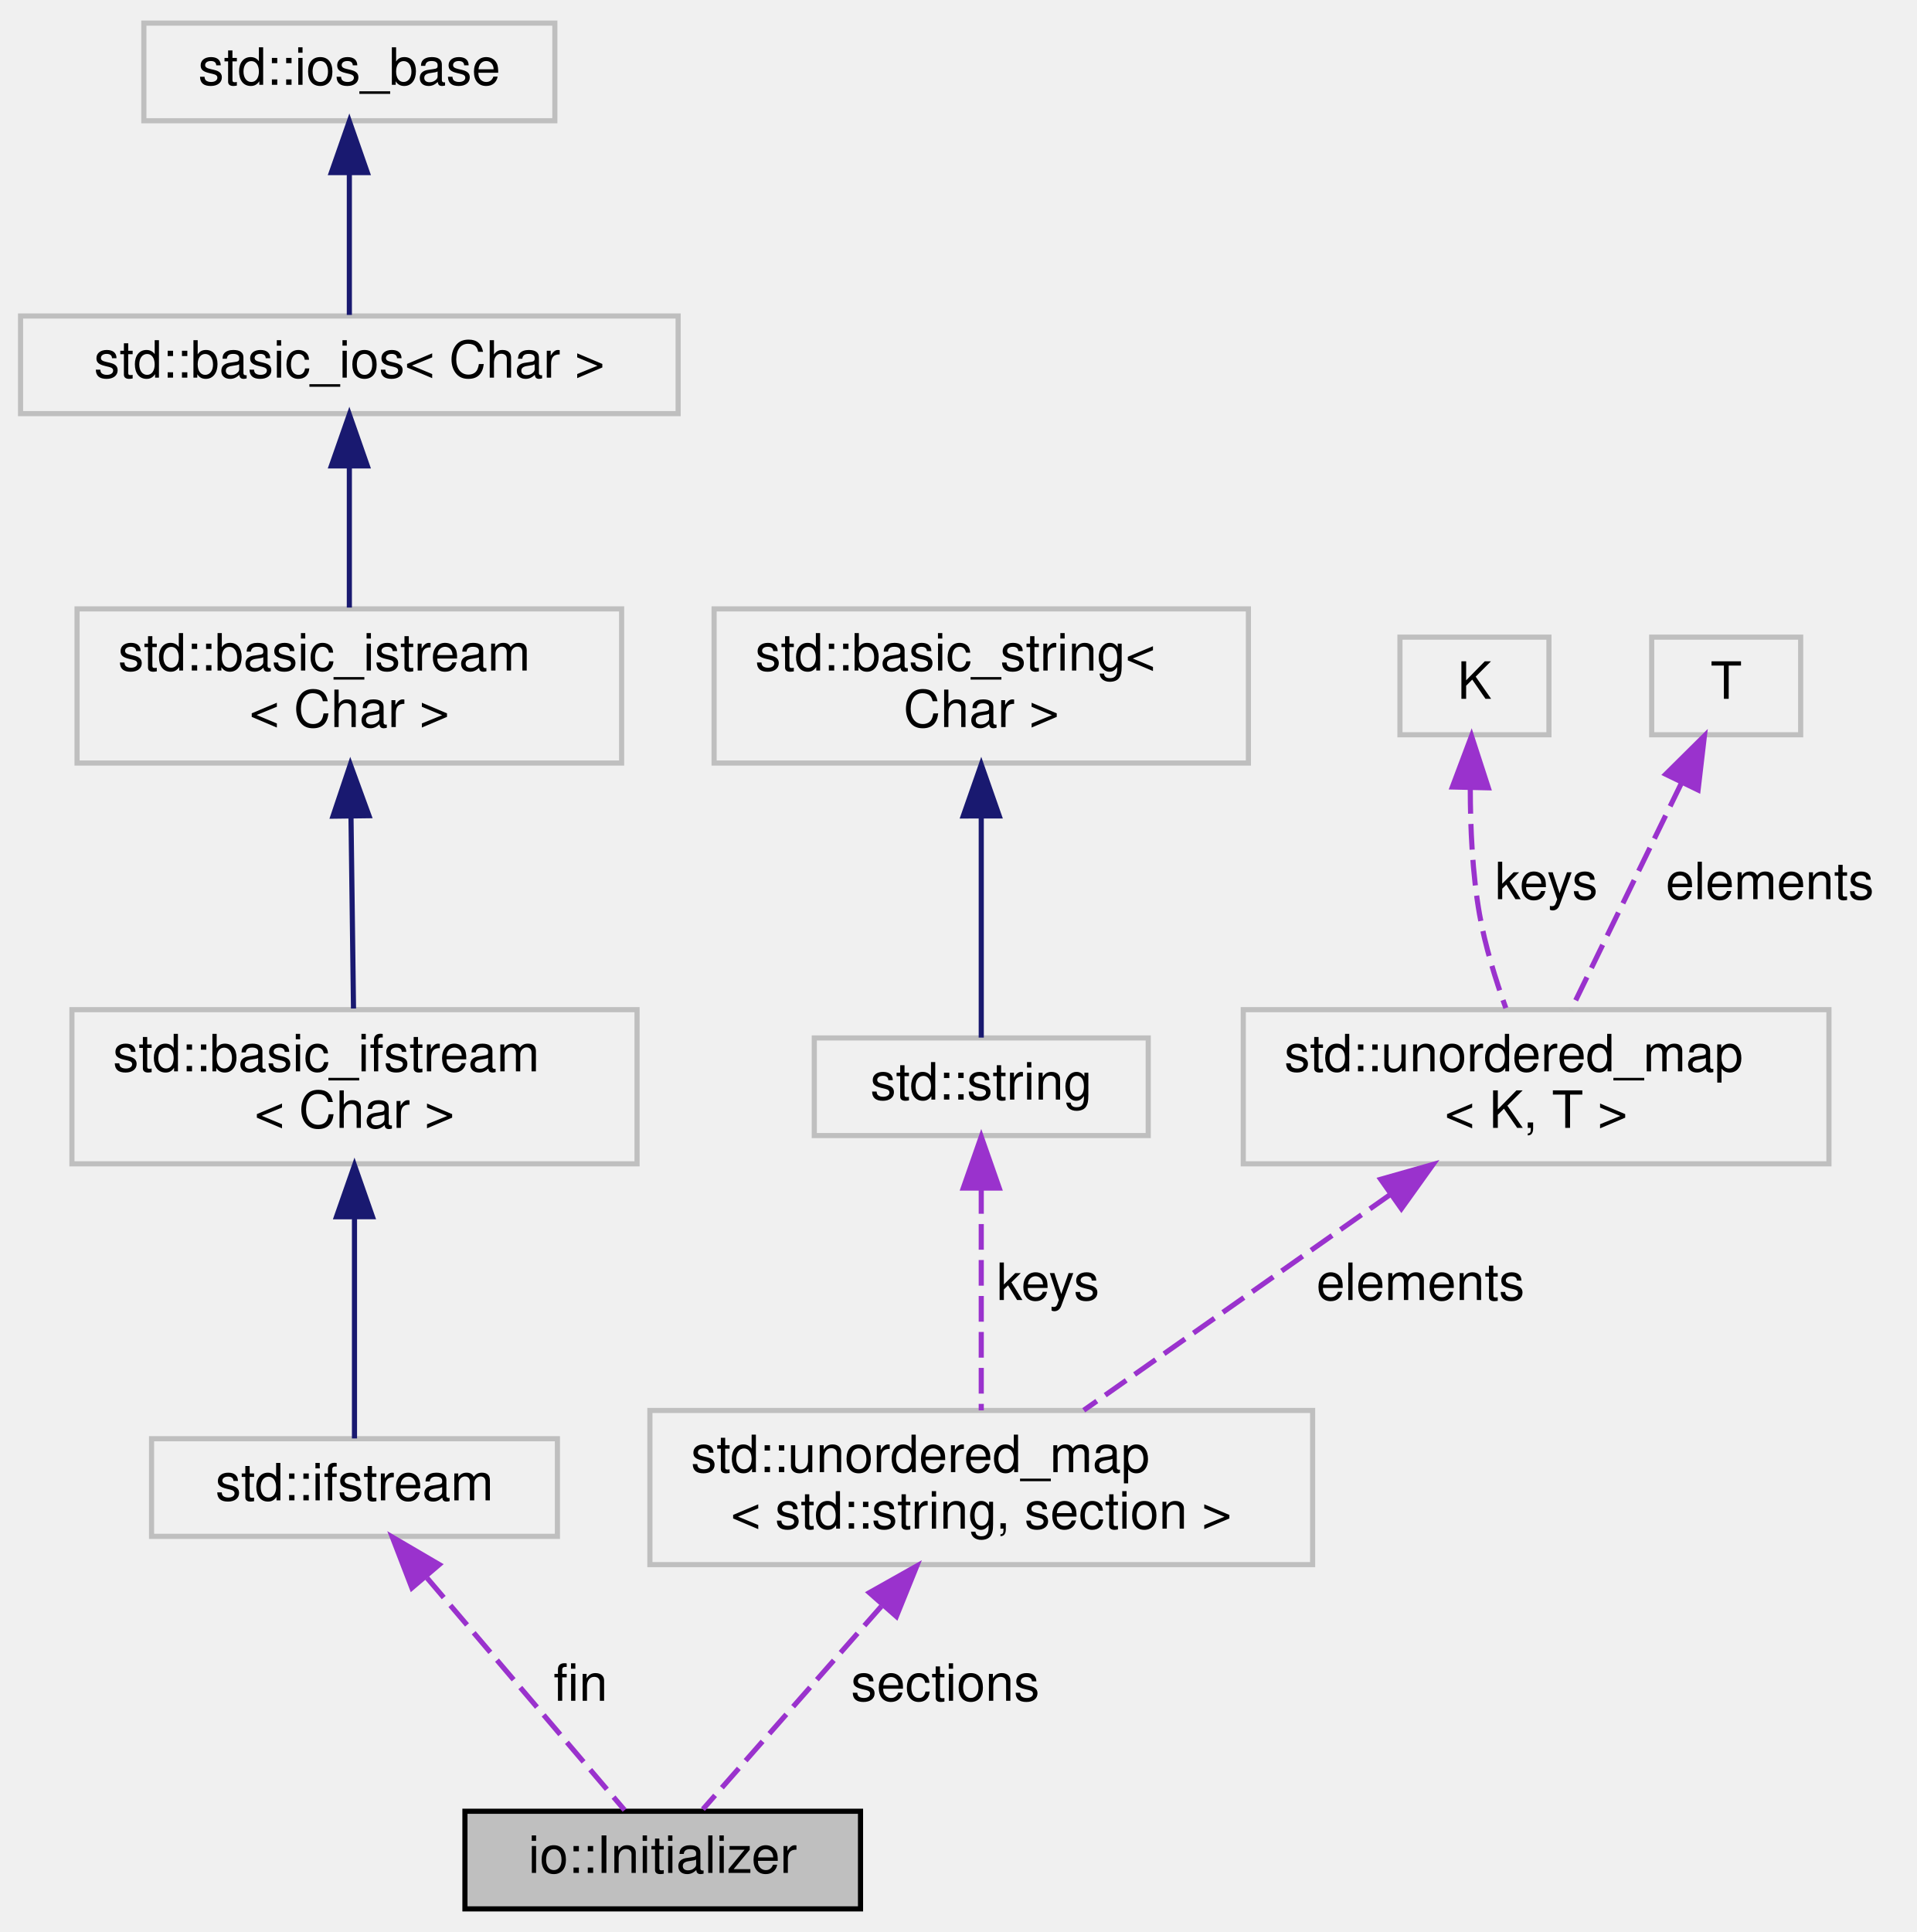
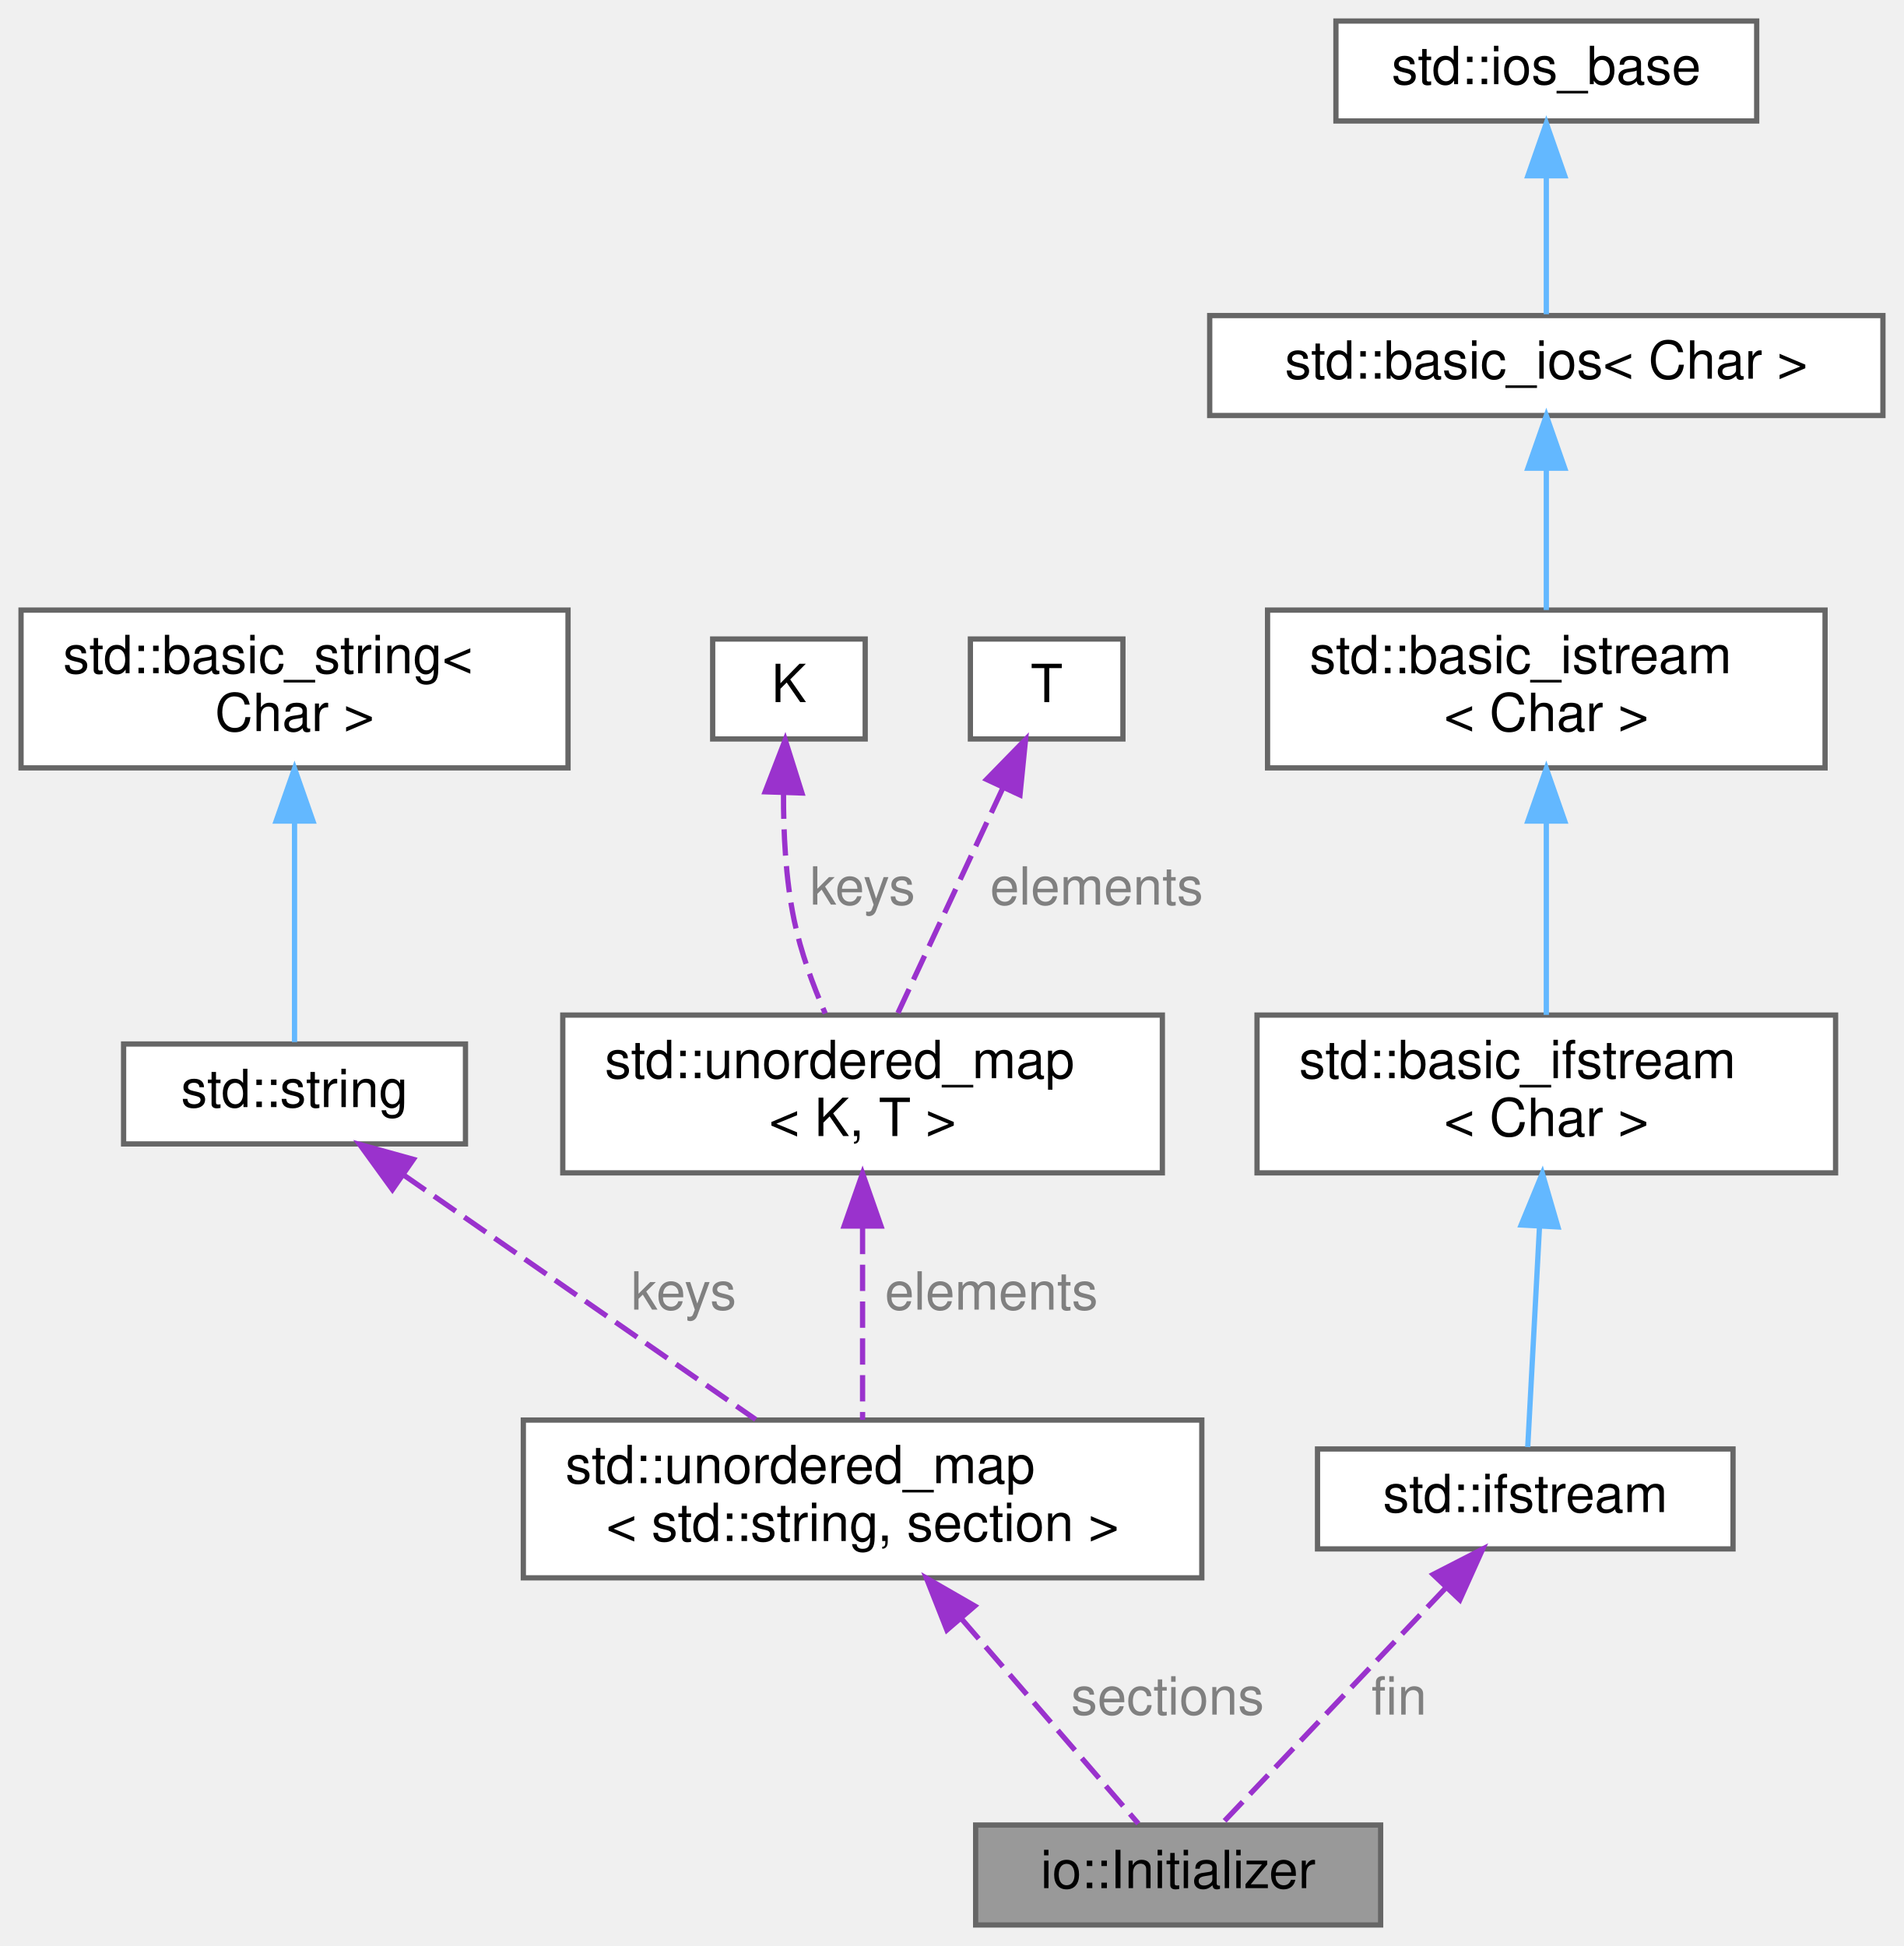
- <svg xmlns="http://www.w3.org/2000/svg" xmlns:xlink="http://www.w3.org/1999/xlink" width="373pt" height="376pt" viewBox="0.00 0.00 373.00 376.00">
-   <g id="graph0" class="graph" transform="scale(1 1) rotate(0) translate(4 372)">
-     <g id="node1" class="node">
-       <g id="a_node1">
+ <svg xmlns="http://www.w3.org/2000/svg" xmlns:xlink="http://www.w3.org/1999/xlink" width="362pt" height="370pt" viewBox="0.00 0.00 362.00 370.00">
+   <g id="graph0" class="graph" transform="scale(1 1) rotate(0) translate(4 366)">
+     <g id="Node000001" class="node">
+       <g id="a_Node000001">
        <a xlink:title=" ">
-           <polygon fill="#bfbfbf" stroke="black" points="86.5,-0.5 86.5,-19.5 163.5,-19.5 163.5,-0.5 86.5,-0.5" />
-           <text text-anchor="middle" x="125" y="-7.5" font-family="Helvetica,sans-Serif" font-size="10.00">io::Initializer</text>
+           <polygon fill="#999999" stroke="#666666" points="258.5,-19 181.5,-19 181.5,0 258.5,0 258.5,-19" />
+           <text text-anchor="middle" x="220" y="-7" font-family="Helvetica,sans-Serif" font-size="10.00">io::Initializer</text>
        </a>
      </g>
    </g>
-     <g id="node2" class="node">
-       <g id="a_node2">
+     <g id="Node000002" class="node">
+       <g id="a_Node000002">
        <a xlink:title=" ">
-           <polygon fill="none" stroke="#bfbfbf" points="25.5,-73 25.5,-92 104.5,-92 104.5,-73 25.5,-73" />
-           <text text-anchor="middle" x="65" y="-80" font-family="Helvetica,sans-Serif" font-size="10.00">std::ifstream</text>
+           <polygon fill="white" stroke="#666666" points="224.5,-96 95.5,-96 95.5,-66 224.5,-66 224.5,-96" />
+           <text text-anchor="start" x="103.5" y="-84" font-family="Helvetica,sans-Serif" font-size="10.00">std::unordered_map</text>
+           <text text-anchor="middle" x="160" y="-73" font-family="Helvetica,sans-Serif" font-size="10.00">&lt; std::string, section &gt;</text>
        </a>
      </g>
    </g>
-     <g id="edge1" class="edge">
-       <path fill="none" stroke="#9a32cd" stroke-dasharray="5,2" d="M79.13,-64.9C91.18,-50.74 108.02,-30.96 117.58,-19.72" />
-       <polygon fill="#9a32cd" stroke="#9a32cd" points="76.17,-62.97 72.36,-72.86 81.5,-67.51 76.17,-62.97" />
-       <text text-anchor="middle" x="109" y="-41" font-family="Helvetica,sans-Serif" font-size="10.00"> fin</text>
+     <g id="edge1_Node000001_Node000002" class="edge">
+       <g id="a_edge1_Node000001_Node000002">
+         <a xlink:title=" ">
+           <path fill="none" stroke="#9a32cd" stroke-dasharray="5,2" d="M178.82,-58.2C190.18,-45.04 204.04,-28.99 212.43,-19.27" />
+           <polygon fill="#9a32cd" stroke="#9a32cd" points="176.03,-56.08 172.14,-65.94 181.33,-60.65 176.03,-56.08" />
+         </a>
+       </g>
+       <text text-anchor="middle" x="218" y="-40" font-family="Helvetica,sans-Serif" font-size="10.00" fill="grey"> sections</text>
    </g>
-     <g id="node3" class="node">
-       <g id="a_node3">
+     <g id="Node000003" class="node">
+       <g id="a_Node000003">
        <a xlink:title=" ">
-           <polygon fill="none" stroke="#bfbfbf" points="10,-145.5 10,-175.5 120,-175.5 120,-145.5 10,-145.5" />
-           <text text-anchor="start" x="18" y="-163.5" font-family="Helvetica,sans-Serif" font-size="10.00">std::basic_ifstream</text>
-           <text text-anchor="middle" x="65" y="-152.5" font-family="Helvetica,sans-Serif" font-size="10.00">&lt; Char &gt;</text>
+           <polygon fill="white" stroke="#666666" points="84.5,-167.5 19.5,-167.5 19.5,-148.5 84.5,-148.5 84.5,-167.5" />
+           <text text-anchor="middle" x="52" y="-155.5" font-family="Helvetica,sans-Serif" font-size="10.00">std::string</text>
        </a>
      </g>
    </g>
-     <g id="edge2" class="edge">
-       <path fill="none" stroke="midnightblue" d="M65,-135.17C65,-120.4 65,-102.45 65,-92.06" />
-       <polygon fill="midnightblue" stroke="midnightblue" points="61.5,-135.2 65,-145.2 68.5,-135.21 61.5,-135.2" />
+     <g id="edge2_Node000002_Node000003" class="edge">
+       <g id="a_edge2_Node000002_Node000003">
+         <a xlink:title=" ">
+           <path fill="none" stroke="#9a32cd" stroke-dasharray="5,2" d="M72.78,-142.57C92.05,-129.19 120.55,-109.39 139.68,-96.11" />
+           <polygon fill="#9a32cd" stroke="#9a32cd" points="70.61,-139.82 64.39,-148.4 74.6,-145.57 70.61,-139.82" />
+         </a>
+       </g>
+       <text text-anchor="middle" x="126" y="-117" font-family="Helvetica,sans-Serif" font-size="10.00" fill="grey"> keys</text>
    </g>
-     <g id="node4" class="node">
-       <g id="a_node4">
+     <g id="Node000004" class="node">
+       <g id="a_Node000004">
        <a xlink:title=" ">
-           <polygon fill="none" stroke="#bfbfbf" points="11,-223.5 11,-253.5 117,-253.5 117,-223.5 11,-223.5" />
-           <text text-anchor="start" x="19" y="-241.5" font-family="Helvetica,sans-Serif" font-size="10.00">std::basic_istream</text>
-           <text text-anchor="middle" x="64" y="-230.5" font-family="Helvetica,sans-Serif" font-size="10.00">&lt; Char &gt;</text>
+           <polygon fill="white" stroke="#666666" points="104,-250 0,-250 0,-220 104,-220 104,-250" />
+           <text text-anchor="start" x="8" y="-238" font-family="Helvetica,sans-Serif" font-size="10.00">std::basic_string&lt;</text>
+           <text text-anchor="middle" x="52" y="-227" font-family="Helvetica,sans-Serif" font-size="10.00"> Char &gt;</text>
        </a>
      </g>
    </g>
-     <g id="edge3" class="edge">
-       <path fill="none" stroke="midnightblue" d="M64.32,-213.09C64.48,-200.76 64.67,-186.22 64.81,-175.73" />
-       <polygon fill="midnightblue" stroke="midnightblue" points="60.82,-213.16 64.19,-223.2 67.82,-213.25 60.82,-213.16" />
-     </g>
-     <g id="node5" class="node">
-       <g id="a_node5">
+     <g id="edge3_Node000003_Node000004" class="edge">
+       <g id="a_edge3_Node000003_Node000004">
        <a xlink:title=" ">
-           <polygon fill="none" stroke="#bfbfbf" points="0,-291.5 0,-310.5 128,-310.5 128,-291.5 0,-291.5" />
-           <text text-anchor="middle" x="64" y="-298.5" font-family="Helvetica,sans-Serif" font-size="10.00">std::basic_ios&lt; Char &gt;</text>
+           <path fill="none" stroke="#63b8ff" d="M52,-209.68C52,-195.36 52,-178.11 52,-167.87" />
+           <polygon fill="#63b8ff" stroke="#63b8ff" points="48.5,-209.89 52,-219.89 55.5,-209.89 48.5,-209.89" />
        </a>
      </g>
    </g>
-     <g id="edge4" class="edge">
-       <path fill="none" stroke="midnightblue" d="M64,-281.22C64,-272.36 64,-261.96 64,-253.76" />
-       <polygon fill="midnightblue" stroke="midnightblue" points="60.5,-281.33 64,-291.33 67.5,-281.33 60.5,-281.33" />
-     </g>
-     <g id="node6" class="node">
-       <g id="a_node6">
+     <g id="Node000005" class="node">
+       <g id="a_Node000005">
        <a xlink:title=" ">
-           <polygon fill="none" stroke="#bfbfbf" points="24,-348.5 24,-367.5 104,-367.5 104,-348.5 24,-348.5" />
-           <text text-anchor="middle" x="64" y="-355.5" font-family="Helvetica,sans-Serif" font-size="10.00">std::ios_base</text>
+           <polygon fill="white" stroke="#666666" points="217,-173 103,-173 103,-143 217,-143 217,-173" />
+           <text text-anchor="start" x="111" y="-161" font-family="Helvetica,sans-Serif" font-size="10.00">std::unordered_map</text>
+           <text text-anchor="middle" x="160" y="-150" font-family="Helvetica,sans-Serif" font-size="10.00">&lt; K, T &gt;</text>
        </a>
      </g>
    </g>
-     <g id="edge5" class="edge">
-       <path fill="none" stroke="midnightblue" d="M64,-338.12C64,-328.82 64,-318.06 64,-310.71" />
-       <polygon fill="midnightblue" stroke="midnightblue" points="60.5,-338.41 64,-348.41 67.5,-338.41 60.5,-338.41" />
+     <g id="edge4_Node000002_Node000005" class="edge">
+       <g id="a_edge4_Node000002_Node000005">
+         <a xlink:title=" ">
+           <path fill="none" stroke="#9a32cd" stroke-dasharray="5,2" d="M160,-132.54C160,-120.45 160,-106.29 160,-96.04" />
+           <polygon fill="#9a32cd" stroke="#9a32cd" points="156.5,-132.89 160,-142.89 163.5,-132.89 156.5,-132.89" />
+         </a>
+       </g>
+       <text text-anchor="middle" x="184.5" y="-117" font-family="Helvetica,sans-Serif" font-size="10.00" fill="grey"> elements</text>
    </g>
-     <g id="node7" class="node">
-       <g id="a_node7">
+     <g id="Node000006" class="node">
+       <g id="a_Node000006">
        <a xlink:title=" ">
-           <polygon fill="none" stroke="#bfbfbf" points="122.5,-67.5 122.5,-97.5 251.5,-97.5 251.5,-67.5 122.5,-67.5" />
-           <text text-anchor="start" x="130.5" y="-85.5" font-family="Helvetica,sans-Serif" font-size="10.00">std::unordered_map</text>
-           <text text-anchor="middle" x="187" y="-74.5" font-family="Helvetica,sans-Serif" font-size="10.00">&lt; std::string, section &gt;</text>
+           <polygon fill="white" stroke="#666666" points="160.5,-244.5 131.5,-244.5 131.5,-225.5 160.5,-225.5 160.5,-244.5" />
+           <text text-anchor="middle" x="146" y="-232.5" font-family="Helvetica,sans-Serif" font-size="10.00">K</text>
        </a>
      </g>
    </g>
-     <g id="edge6" class="edge">
-       <path fill="none" stroke="#9a32cd" stroke-dasharray="5,2" d="M167.55,-59.38C155.81,-46.04 141.49,-29.76 132.82,-19.89" />
-       <polygon fill="#9a32cd" stroke="#9a32cd" points="165.22,-62.04 174.45,-67.23 170.48,-57.41 165.22,-62.04" />
-       <text text-anchor="middle" x="180" y="-41" font-family="Helvetica,sans-Serif" font-size="10.00"> sections</text>
+     <g id="edge5_Node000005_Node000006" class="edge">
+       <g id="a_edge5_Node000005_Node000006">
+         <a xlink:title=" ">
+           <path fill="none" stroke="#9a32cd" stroke-dasharray="5,2" d="M144.97,-215.31C144.93,-207.7 145.37,-198.86 147,-191 148.24,-185.01 150.56,-178.71 152.9,-173.31" />
+           <polygon fill="#9a32cd" stroke="#9a32cd" points="141.48,-215.45 145.29,-225.33 148.47,-215.22 141.48,-215.45" />
+         </a>
+       </g>
+       <text text-anchor="middle" x="160" y="-194" font-family="Helvetica,sans-Serif" font-size="10.00" fill="grey"> keys</text>
    </g>
-     <g id="node8" class="node">
-       <g id="a_node8">
+     <g id="Node000007" class="node">
+       <g id="a_Node000007">
        <a xlink:title=" ">
-           <polygon fill="none" stroke="#bfbfbf" points="154.5,-151 154.5,-170 219.5,-170 219.5,-151 154.5,-151" />
-           <text text-anchor="middle" x="187" y="-158" font-family="Helvetica,sans-Serif" font-size="10.00">std::string</text>
+           <polygon fill="white" stroke="#666666" points="209.5,-244.5 180.5,-244.5 180.5,-225.5 209.5,-225.5 209.5,-244.5" />
+           <text text-anchor="middle" x="195" y="-232.5" font-family="Helvetica,sans-Serif" font-size="10.00">T</text>
        </a>
      </g>
    </g>
-     <g id="edge7" class="edge">
-       <path fill="none" stroke="#9a32cd" stroke-dasharray="5,2" d="M187,-140.78C187,-127.4 187,-109.69 187,-97.52" />
-       <polygon fill="#9a32cd" stroke="#9a32cd" points="183.5,-140.78 187,-150.78 190.5,-140.78 183.5,-140.78" />
-       <text text-anchor="middle" x="200" y="-119" font-family="Helvetica,sans-Serif" font-size="10.00"> keys</text>
+     <g id="edge6_Node000005_Node000007" class="edge">
+       <g id="a_edge6_Node000005_Node000007">
+         <a xlink:title=" ">
+           <path fill="none" stroke="#9a32cd" stroke-dasharray="5,2" d="M186.59,-215.99C180.46,-202.83 172.25,-185.25 166.59,-173.11" />
+           <polygon fill="#9a32cd" stroke="#9a32cd" points="183.58,-217.81 190.99,-225.4 189.93,-214.85 183.58,-217.81" />
+         </a>
+       </g>
+       <text text-anchor="middle" x="204.5" y="-194" font-family="Helvetica,sans-Serif" font-size="10.00" fill="grey"> elements</text>
    </g>
-     <g id="node9" class="node">
-       <g id="a_node9">
+     <g id="Node000008" class="node">
+       <g id="a_Node000008">
        <a xlink:title=" ">
-           <polygon fill="none" stroke="#bfbfbf" points="135,-223.5 135,-253.5 239,-253.5 239,-223.5 135,-223.5" />
-           <text text-anchor="start" x="143" y="-241.5" font-family="Helvetica,sans-Serif" font-size="10.00">std::basic_string&lt;</text>
-           <text text-anchor="middle" x="187" y="-230.5" font-family="Helvetica,sans-Serif" font-size="10.00"> Char &gt;</text>
+           <polygon fill="white" stroke="#666666" points="325.5,-90.5 246.5,-90.5 246.5,-71.5 325.5,-71.5 325.5,-90.5" />
+           <text text-anchor="middle" x="286" y="-78.5" font-family="Helvetica,sans-Serif" font-size="10.00">std::ifstream</text>
        </a>
      </g>
    </g>
-     <g id="edge8" class="edge">
-       <path fill="none" stroke="midnightblue" d="M187,-213.17C187,-198.4 187,-180.45 187,-170.06" />
-       <polygon fill="midnightblue" stroke="midnightblue" points="183.5,-213.2 187,-223.2 190.5,-213.21 183.5,-213.2" />
+     <g id="edge7_Node000001_Node000008" class="edge">
+       <g id="a_edge7_Node000001_Node000008">
+         <a xlink:title=" ">
+           <path fill="none" stroke="#9a32cd" stroke-dasharray="5,2" d="M270.83,-64.03C257.56,-50.05 238.78,-30.28 228.16,-19.09" />
+           <polygon fill="#9a32cd" stroke="#9a32cd" points="268.48,-66.64 277.91,-71.48 273.56,-61.82 268.48,-66.64" />
+         </a>
+       </g>
+       <text text-anchor="middle" x="262" y="-40" font-family="Helvetica,sans-Serif" font-size="10.00" fill="grey"> fin</text>
    </g>
-     <g id="node10" class="node">
-       <g id="a_node10">
+     <g id="Node000009" class="node">
+       <g id="a_Node000009">
        <a xlink:title=" ">
-           <polygon fill="none" stroke="#bfbfbf" points="238,-145.5 238,-175.5 352,-175.5 352,-145.5 238,-145.5" />
-           <text text-anchor="start" x="246" y="-163.5" font-family="Helvetica,sans-Serif" font-size="10.00">std::unordered_map</text>
-           <text text-anchor="middle" x="295" y="-152.5" font-family="Helvetica,sans-Serif" font-size="10.00">&lt; K, T &gt;</text>
+           <polygon fill="white" stroke="#666666" points="345,-173 235,-173 235,-143 345,-143 345,-173" />
+           <text text-anchor="start" x="243" y="-161" font-family="Helvetica,sans-Serif" font-size="10.00">std::basic_ifstream</text>
+           <text text-anchor="middle" x="290" y="-150" font-family="Helvetica,sans-Serif" font-size="10.00">&lt; Char &gt;</text>
        </a>
      </g>
    </g>
-     <g id="edge9" class="edge">
-       <path fill="none" stroke="#9a32cd" stroke-dasharray="5,2" d="M266.74,-139.61C247.95,-126.39 223.74,-109.36 206.95,-97.54" />
-       <polygon fill="#9a32cd" stroke="#9a32cd" points="264.75,-142.49 274.94,-145.38 268.78,-136.77 264.75,-142.49" />
-       <text text-anchor="middle" x="272.5" y="-119" font-family="Helvetica,sans-Serif" font-size="10.00"> elements</text>
-     </g>
-     <g id="node11" class="node">
-       <g id="a_node11">
+     <g id="edge8_Node000008_Node000009" class="edge">
+       <g id="a_edge8_Node000008_Node000009">
        <a xlink:title=" ">
-           <polygon fill="none" stroke="#bfbfbf" points="268.5,-229 268.5,-248 297.5,-248 297.5,-229 268.5,-229" />
-           <text text-anchor="middle" x="283" y="-236" font-family="Helvetica,sans-Serif" font-size="10.00">K</text>
+           <path fill="none" stroke="#63b8ff" d="M288.7,-132.68C287.94,-118.36 287.02,-101.11 286.47,-90.87" />
+           <polygon fill="#63b8ff" stroke="#63b8ff" points="285.22,-133.09 289.25,-142.89 292.21,-132.72 285.22,-133.09" />
        </a>
      </g>
    </g>
-     <g id="edge10" class="edge">
-       <path fill="none" stroke="#9a32cd" stroke-dasharray="5,2" d="M282.19,-218.64C282.19,-210.95 282.59,-202 284,-194 285.08,-187.9 287.09,-181.39 289.11,-175.81" />
-       <polygon fill="#9a32cd" stroke="#9a32cd" points="278.7,-218.84 282.43,-228.76 285.7,-218.68 278.7,-218.84" />
-       <text text-anchor="middle" x="297" y="-197" font-family="Helvetica,sans-Serif" font-size="10.00"> keys</text>
-     </g>
-     <g id="node12" class="node">
-       <g id="a_node12">
+     <g id="Node000010" class="node">
+       <g id="a_Node000010">
        <a xlink:title=" ">
-           <polygon fill="none" stroke="#bfbfbf" points="317.5,-229 317.5,-248 346.5,-248 346.5,-229 317.5,-229" />
-           <text text-anchor="middle" x="332" y="-236" font-family="Helvetica,sans-Serif" font-size="10.00">T</text>
+           <polygon fill="white" stroke="#666666" points="343,-250 237,-250 237,-220 343,-220 343,-250" />
+           <text text-anchor="start" x="245" y="-238" font-family="Helvetica,sans-Serif" font-size="10.00">std::basic_istream</text>
+           <text text-anchor="middle" x="290" y="-227" font-family="Helvetica,sans-Serif" font-size="10.00">&lt; Char &gt;</text>
        </a>
      </g>
    </g>
-     <g id="edge11" class="edge">
-       <path fill="none" stroke="#9a32cd" stroke-dasharray="5,2" d="M323.28,-219.58C316.72,-206.11 307.87,-187.93 301.83,-175.52" />
-       <polygon fill="#9a32cd" stroke="#9a32cd" points="320.23,-221.32 327.76,-228.78 326.53,-218.26 320.23,-221.32" />
-       <text text-anchor="middle" x="340.5" y="-197" font-family="Helvetica,sans-Serif" font-size="10.00"> elements</text>
+     <g id="edge9_Node000009_Node000010" class="edge">
+       <g id="a_edge9_Node000009_Node000010">
+         <a xlink:title=" ">
+           <path fill="none" stroke="#63b8ff" d="M290,-209.54C290,-197.45 290,-183.29 290,-173.04" />
+           <polygon fill="#63b8ff" stroke="#63b8ff" points="286.5,-209.89 290,-219.89 293.5,-209.89 286.5,-209.89" />
+         </a>
+       </g>
+     </g>
+     <g id="Node000011" class="node">
+       <g id="a_Node000011">
+         <a xlink:title=" ">
+           <polygon fill="white" stroke="#666666" points="354,-306 226,-306 226,-287 354,-287 354,-306" />
+           <text text-anchor="middle" x="290" y="-294" font-family="Helvetica,sans-Serif" font-size="10.00">std::basic_ios&lt; Char &gt;</text>
+         </a>
+       </g>
+     </g>
+     <g id="edge10_Node000010_Node000011" class="edge">
+       <g id="a_edge10_Node000010_Node000011">
+         <a xlink:title=" ">
+           <path fill="none" stroke="#63b8ff" d="M290,-276.73C290,-268.09 290,-258 290,-250.02" />
+           <polygon fill="#63b8ff" stroke="#63b8ff" points="286.5,-276.98 290,-286.98 293.5,-276.98 286.5,-276.98" />
+         </a>
+       </g>
+     </g>
+     <g id="Node000012" class="node">
+       <g id="a_Node000012">
+         <a xlink:title=" ">
+           <polygon fill="white" stroke="#666666" points="330,-362 250,-362 250,-343 330,-343 330,-362" />
+           <text text-anchor="middle" x="290" y="-350" font-family="Helvetica,sans-Serif" font-size="10.00">std::ios_base</text>
+         </a>
+       </g>
+     </g>
+     <g id="edge11_Node000011_Node000012" class="edge">
+       <g id="a_edge11_Node000011_Node000012">
+         <a xlink:title=" ">
+           <path fill="none" stroke="#63b8ff" d="M290,-332.3C290,-323.41 290,-313.28 290,-306.25" />
+           <polygon fill="#63b8ff" stroke="#63b8ff" points="286.5,-332.58 290,-342.58 293.5,-332.58 286.5,-332.58" />
+         </a>
+       </g>
    </g>
  </g>
</svg>
